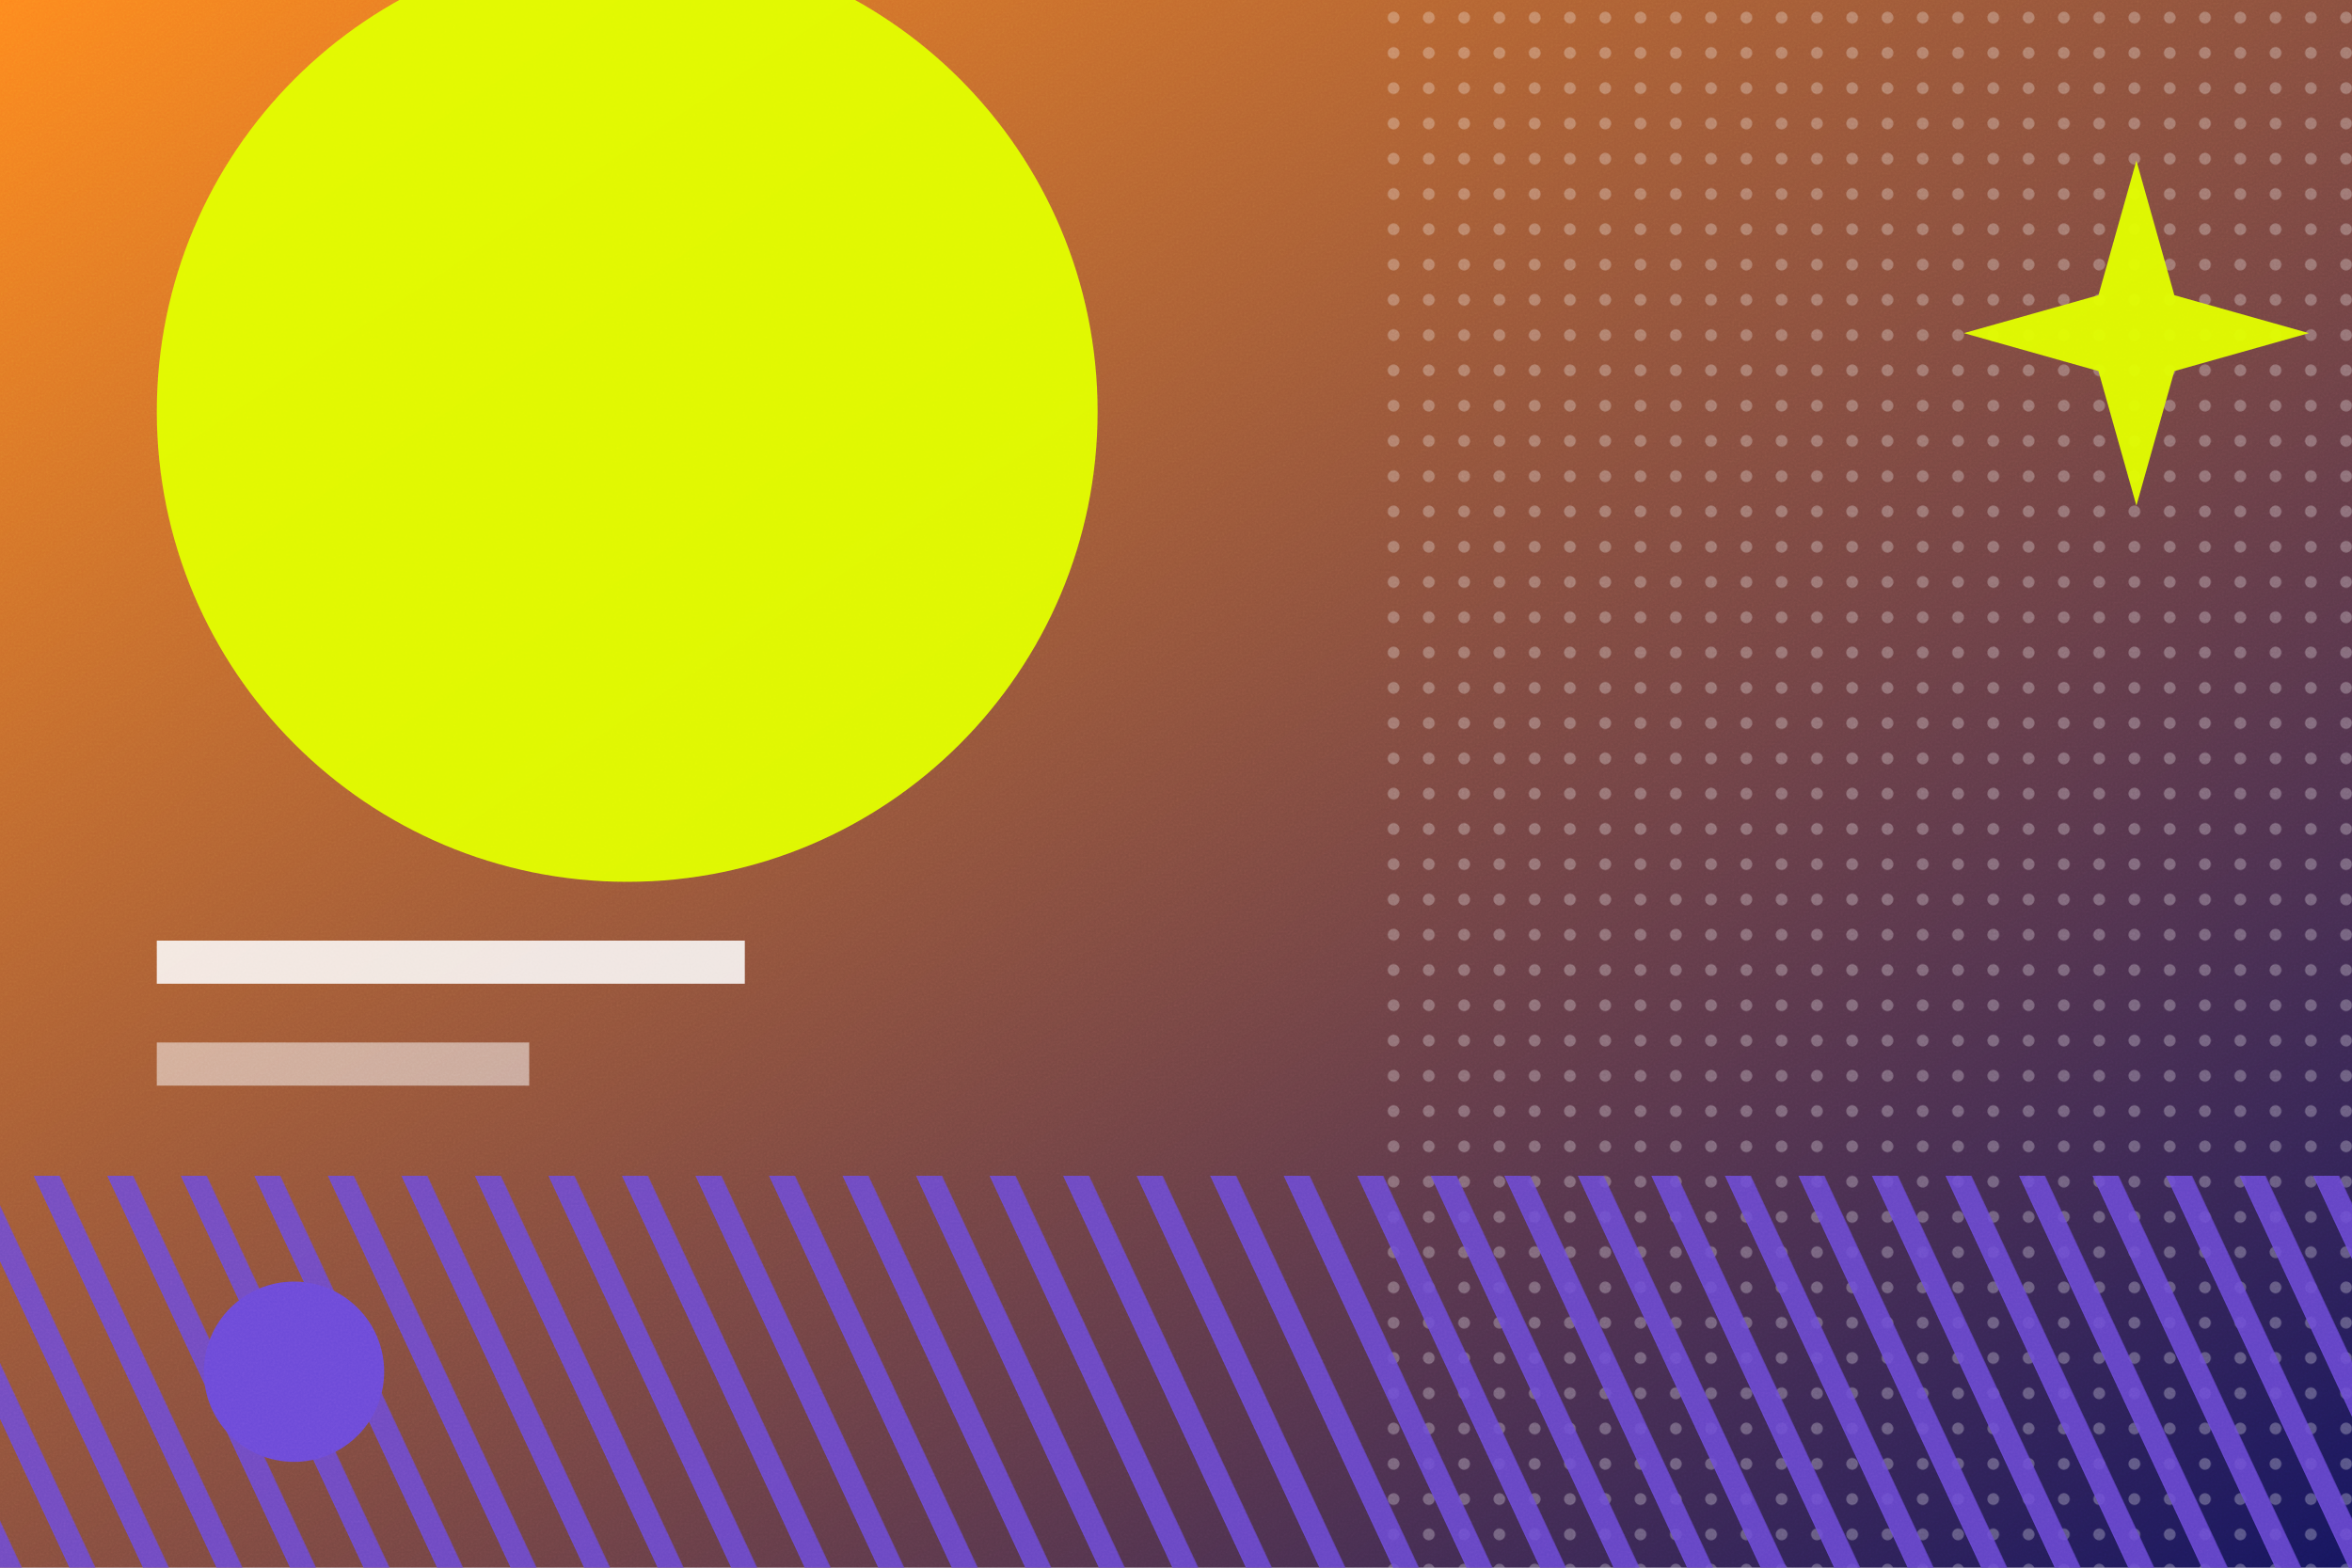
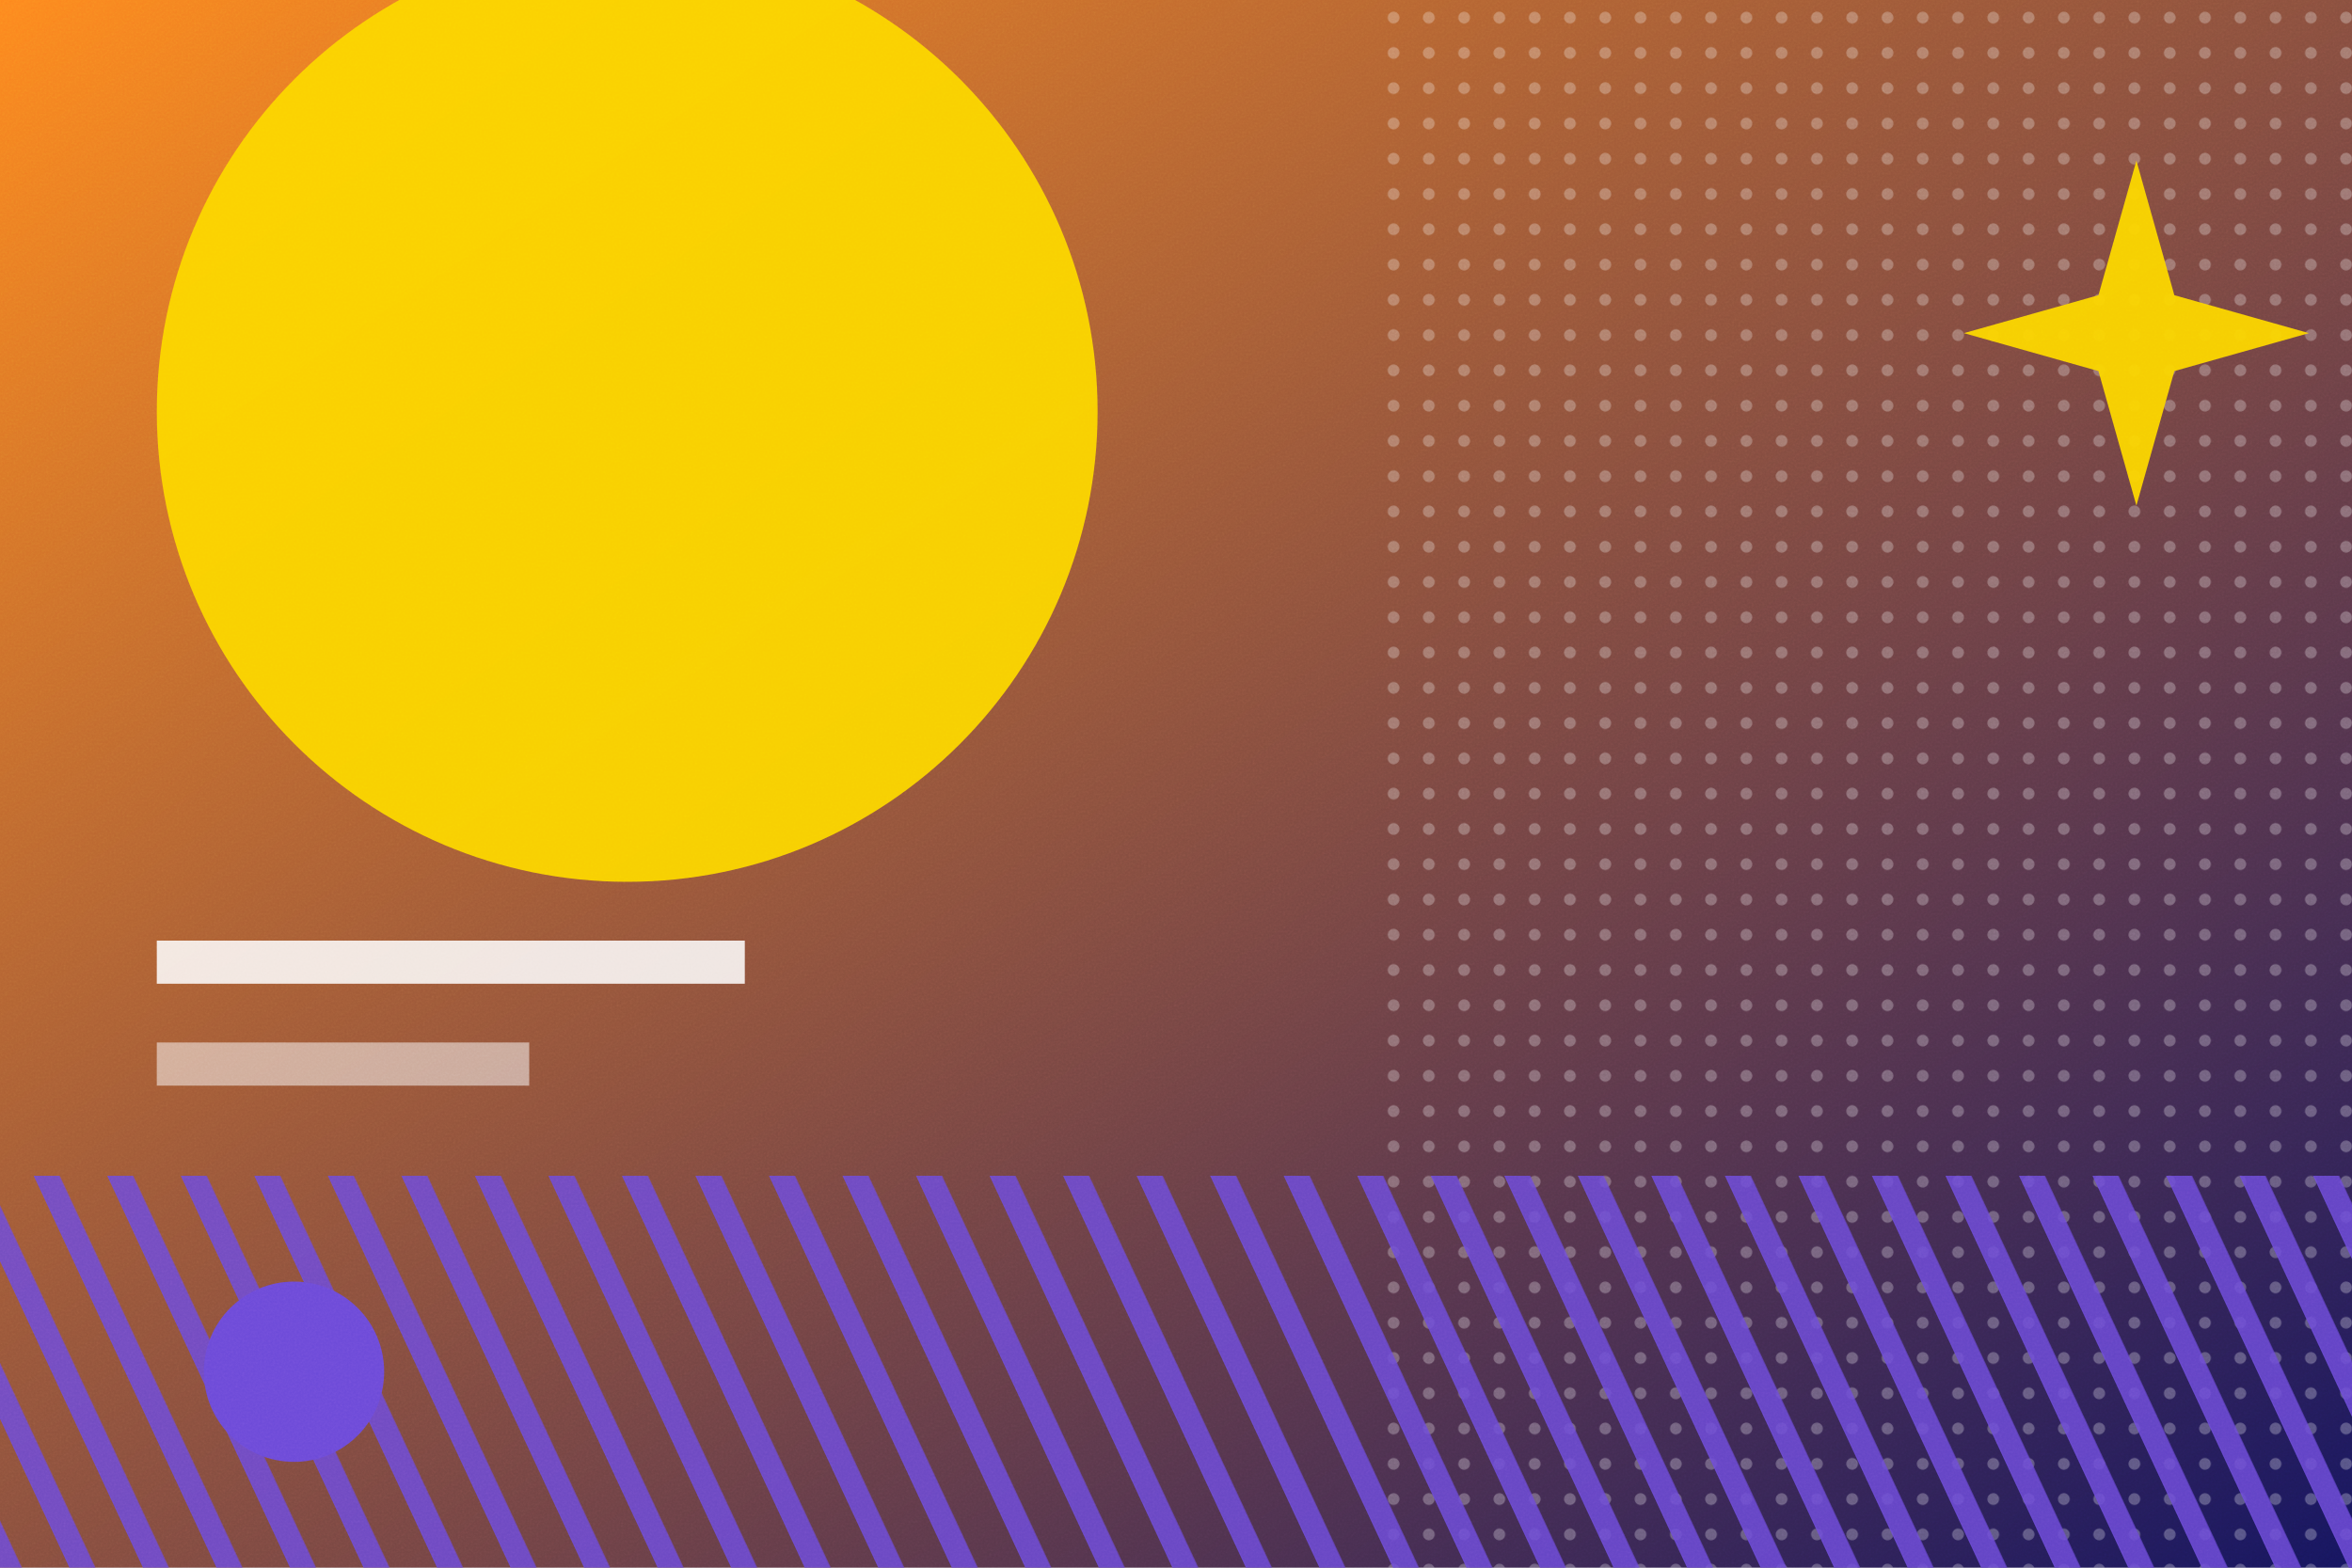
<svg xmlns="http://www.w3.org/2000/svg" viewBox="0 0 1200 800" width="100%" height="100%" preserveAspectRatio="xMidYMid slice" role="img">
  <defs>
    <linearGradient id="cg3" x1="0" y1="0" x2="1" y2="1">
      <stop offset="0" stop-color="#ff8a1e" />
      <stop offset="1" stop-color="#151560" />
    </linearGradient>
    <pattern id="cd3" width="18" height="18" patternUnits="userSpaceOnUse">
      <circle cx="9" cy="9" r="3" fill="#ffffff" fill-opacity="0.26" />
    </pattern>
    <pattern id="cst3" width="34" height="34" patternUnits="userSpaceOnUse" patternTransform="rotate(-25)">
      <rect width="12" height="34" fill="#6d4bd8" fill-opacity="0.85" />
    </pattern>
    <filter id="grain" x="0" y="0" width="100%" height="100%">
      <feTurbulence type="fractalNoise" baseFrequency="0.9" numOctaves="2" stitchTiles="stitch" />
      <feColorMatrix type="saturate" values="0" />
    </filter>
  </defs>
  <rect width="1200" height="800" fill="url(#cg3)" />
-   <circle cx="320" cy="210" r="240" fill="#e2ff00" opacity=".95" />
+   <circle cx="320" cy="210" r="240" fill="#fcd500" opacity=".95" />
  <rect x="700" y="0" width="500" height="800" fill="url(#cd3)" />
  <rect x="0" y="600" width="1200" height="200" fill="url(#cst3)" />
  <path d="M80 480h300v22H80z" fill="#ffffff" opacity=".85" />
  <path d="M80 532h190v22H80z" fill="#ffffff" opacity=".5" />
-   <path transform="translate(1090 170)" d="M0 -88L19.36 -19.36L88 0L19.36 19.36L0 88L-19.36 19.36L-88 0L-19.36 -19.36Z" fill="#e2ff00" fill-opacity="0.95" />
+   <path transform="translate(1090 170)" d="M0 -88L19.36 -19.36L88 0L19.36 19.36L0 88L-19.36 19.36L-88 0L-19.36 -19.36Z" fill="#fcd500" fill-opacity="0.95" />
  <circle cx="150" cy="700" r="46" fill="#6d4bd8" />
  <rect width="100%" height="100%" filter="url(#grain)" opacity="0.16" style="mix-blend-mode:overlay" />
</svg>
